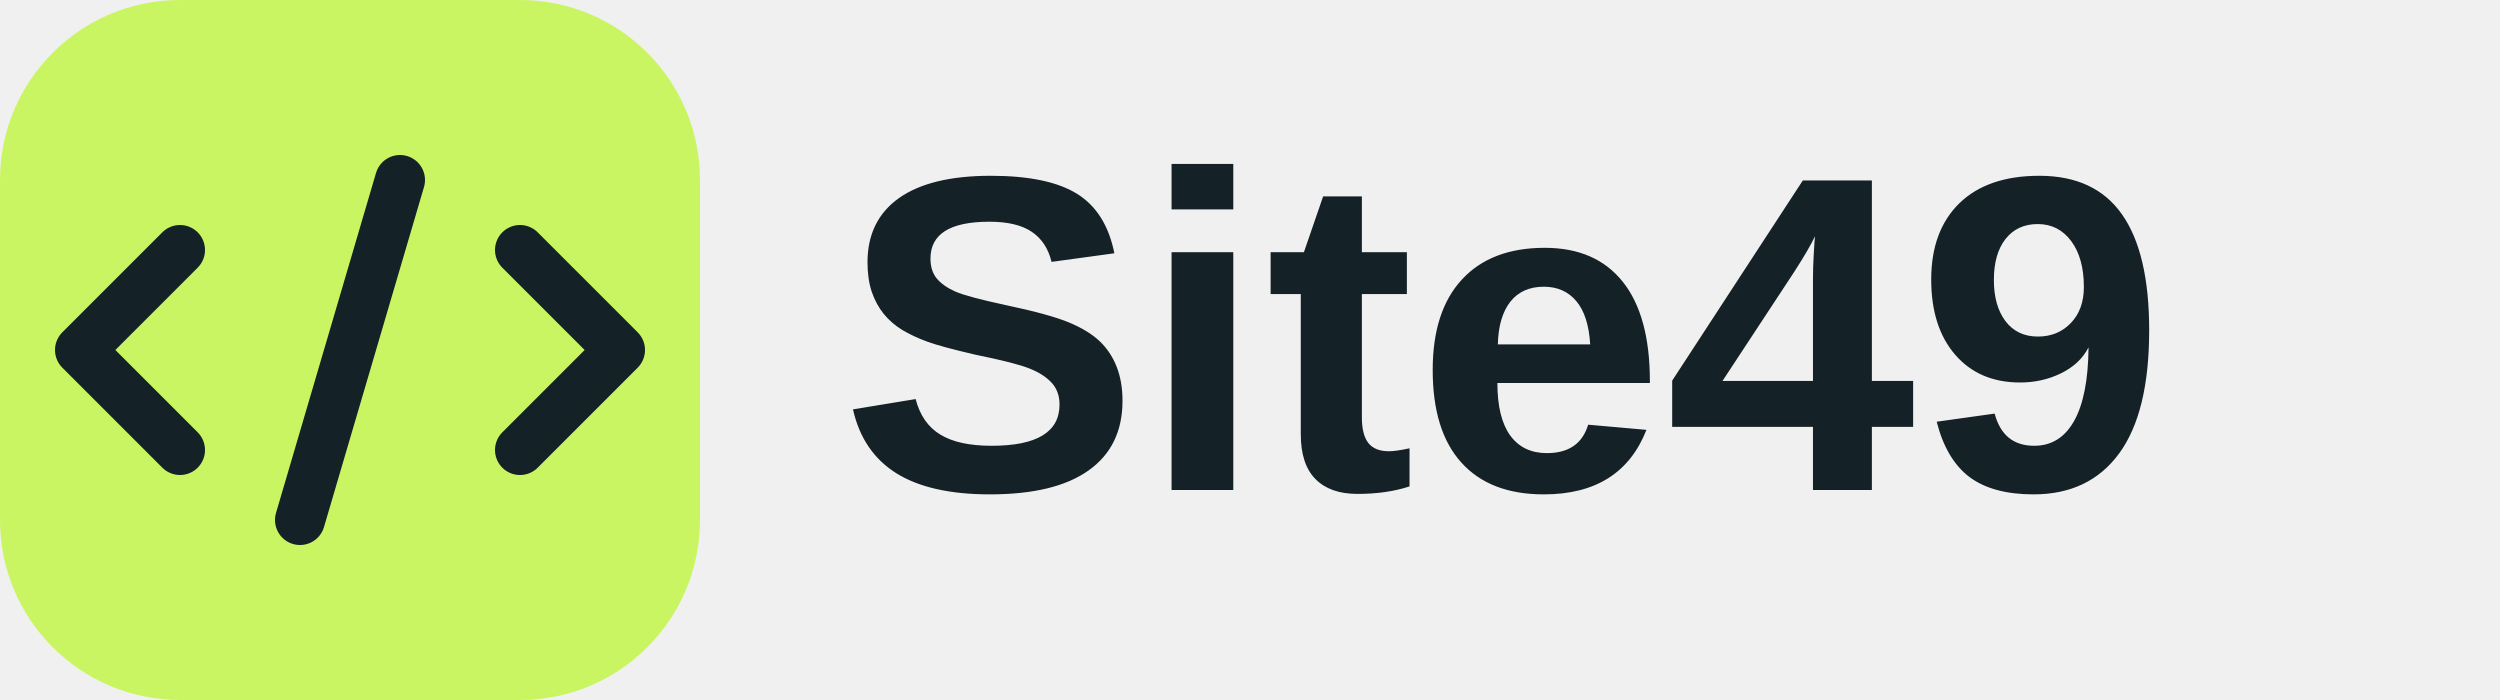
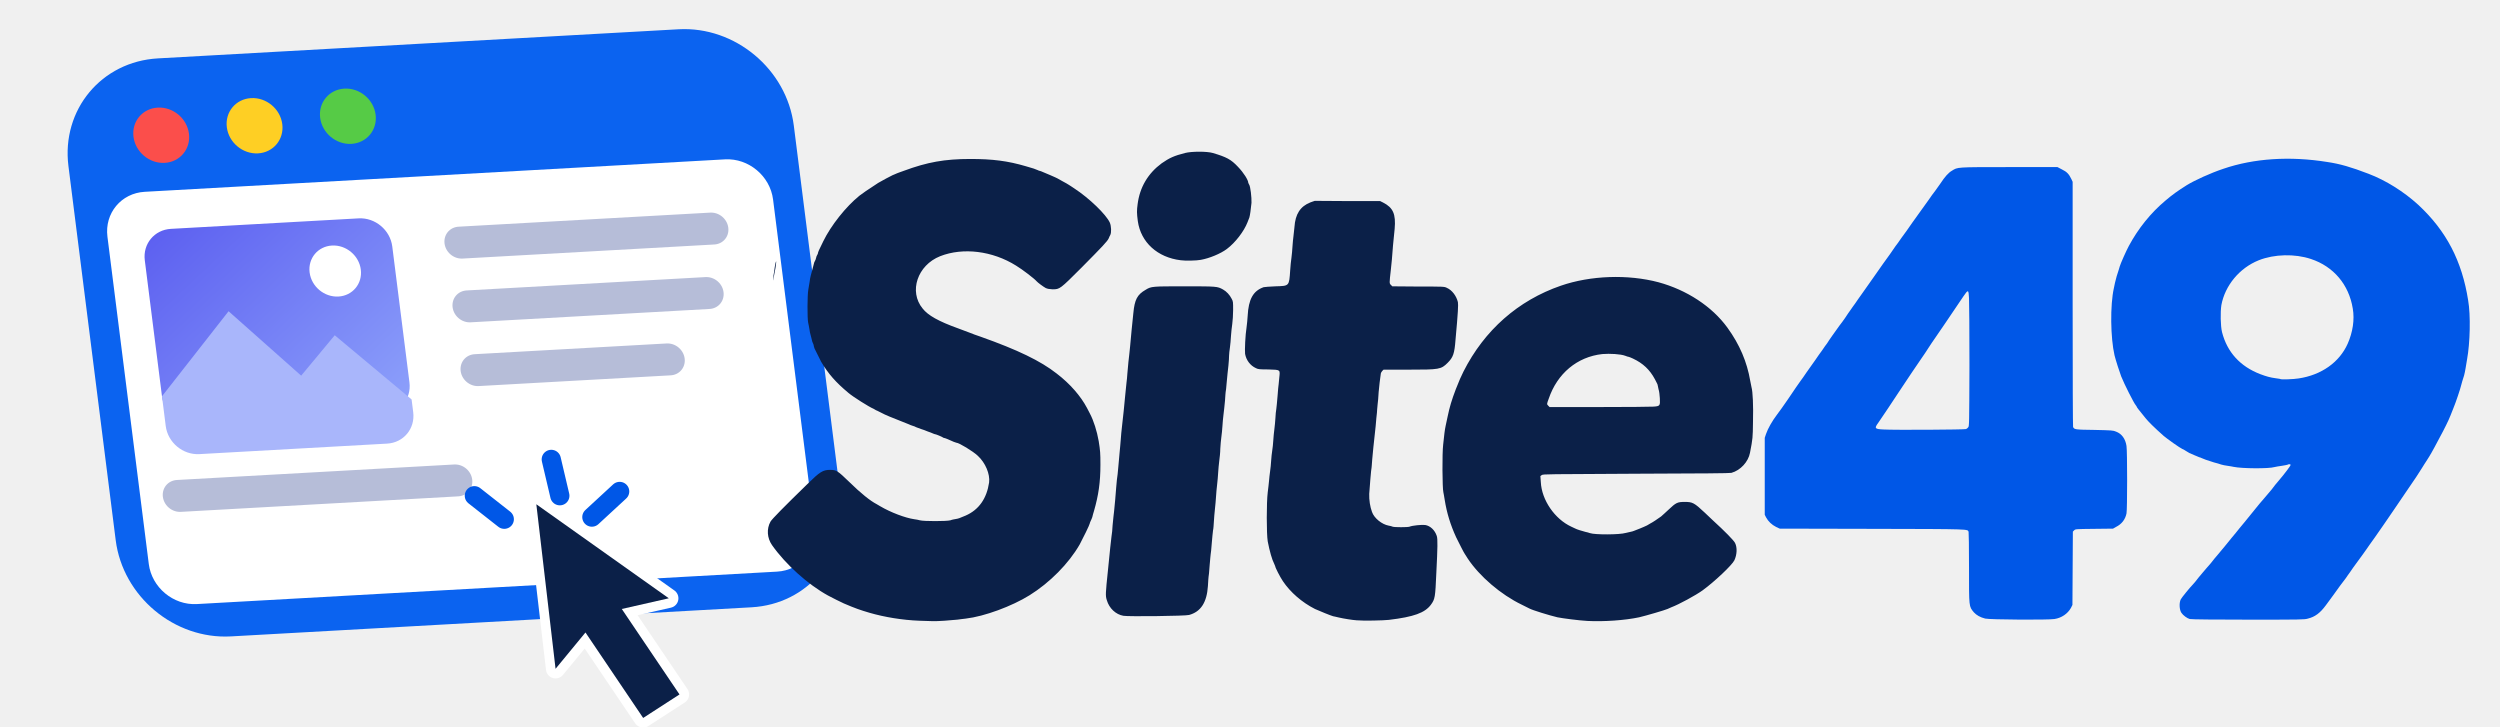
- <svg xmlns="http://www.w3.org/2000/svg" width="250" height="70" viewBox="0 0 250 70" role="img" aria-label="Site49">
-   <rect width="70" height="70" rx="18" fill="#c9f563" />
-   <path d="m18 25-10 10 10 10m34-20 10 10-10 10M40 18 30 52" fill="none" stroke="#142126" stroke-width="5" stroke-linecap="round" stroke-linejoin="round" />
-   <text x="84" y="49" font-family="Arial,sans-serif" font-size="45" font-weight="800" fill="#142126">Site49</text>
+ <svg xmlns="http://www.w3.org/2000/svg" viewBox="40 410 1170 340" width="1170" height="340" role="img" aria-label="Site49">
+   <defs>
+     <linearGradient id="s49ta" x1="0" y1="0" x2="1" y2="1">
+       <stop offset="0" stop-color="#5b5ef0" />
+       <stop offset="1" stop-color="#8ea2fb" />
+     </linearGradient>
+   </defs>
+   <g transform="translate(66 440) rotate(-3.2) skewX(4)">
+     <rect width="340" height="272" rx="48" fill="#0b63f0" />
+     <circle cx="45" cy="36" r="13" fill="#fb4e4b" />
+     <circle cx="89" cy="34" r="13" fill="#fecf24" />
+     <circle cx="133" cy="32" r="13" fill="#56cb46" />
+     <rect x="14" y="62" width="312" height="194" rx="20" fill="#fff" />
+     <rect x="30" y="80" width="116" height="92" rx="14" fill="url(#s49ta)" />
+     <path d="M30 158l36-38 30 32 18-18 32 32v-0 6a14 14 0 0 1-14 14H44a14 14 0 0 1-14-14z" fill="#a9b6fb" />
+     <circle cx="118" cy="104" r="12" fill="#fff" />
+     <g stroke="#b6bdd8" stroke-width="15" stroke-linecap="round">
+       <path d="M178 94h118M178 124h112M178 154h90M32 205h130" />
+     </g>
+   </g>
+   <g fill="none" stroke="#0057e7" stroke-width="9" stroke-linecap="round">
+     <path d="M262 642l14 11M298 625l4 17M330 640l-13 12" />
+   </g>
+   <path d="M291 646l62 44-22 5 27 40-17 11-27-40-14 17z" fill="#0b2048" stroke="#fff" stroke-width="9" stroke-linejoin="round" paint-order="stroke" />
+   <path d="M470.2 700.5C462.3 700.2 453.9 698.8 447.0 696.8C442.6 695.5 440.5 694.8 434.9 692.4C433.7 691.9 429.2 689.6 427.5 688.7C418.2 683.6 407.7 674.2 401.3 665.1C399.0 661.8 398.7 657.5 400.6 654.1C401.3 652.9 406.9 647.2 417.9 636.5C423.7 630.8 425.1 629.9 428.5 629.9C431.5 629.9 432.1 630.4 437.4 635.5C442.9 640.9 447.3 644.4 450.2 645.9C450.6 646.1 451.3 646.5 451.9 646.9C456.8 649.8 463.7 652.4 467.9 653.0C468.7 653.1 469.9 653.3 470.5 653.5C472.3 654.0 483.0 654.0 484.8 653.5C485.5 653.2 486.7 653.0 487.3 652.9C488.5 652.7 488.9 652.6 491.9 651.3C498.1 648.6 501.8 643.3 502.9 635.8C503.4 631.9 501.2 626.6 497.6 623.3C495.4 621.2 488.8 617.2 487.6 617.2C487.5 617.2 487.0 617.0 486.4 616.8C484.2 615.8 482.3 615.0 482.0 615.0C481.8 615.0 481.5 614.9 481.4 614.8C481.1 614.5 478.0 613.2 477.6 613.2C477.5 613.2 477.1 613.1 476.7 612.9C476.2 612.7 475.1 612.2 474.1 611.9C473.2 611.5 471.8 611.0 471.1 610.8C470.4 610.5 469.6 610.2 469.2 610.1C468.9 610.0 468.4 609.8 468.1 609.6C467.9 609.5 467.3 609.3 466.9 609.2C466.5 609.1 465.8 608.8 465.4 608.6C465.0 608.4 463.2 607.7 461.4 607.0C459.6 606.3 457.8 605.6 457.4 605.4C457.0 605.2 456.5 605.0 456.4 605.0C456.2 605.0 452.1 603.1 451.5 602.7C451.3 602.6 450.8 602.4 450.5 602.2C450.2 602.1 449.7 601.9 449.5 601.7C449.3 601.6 449.0 601.4 448.8 601.3C446.8 600.5 439.2 595.7 437.1 593.9C431.1 588.9 427.6 584.9 424.3 579.3C423.6 578.0 423.1 577.0 421.2 573.1C421.0 572.5 420.8 571.9 420.8 571.6C420.8 571.4 420.6 570.9 420.4 570.5C420.2 570.2 420.0 569.4 419.9 568.9C419.8 568.3 419.5 567.4 419.4 566.9C419.2 566.3 418.9 565.0 418.8 564.0C418.6 563.0 418.4 561.6 418.2 560.9C417.8 558.9 417.8 548.1 418.3 545.5C418.5 544.3 418.8 542.7 418.9 541.9C419.0 541.0 419.2 539.8 419.4 539.1C420.2 536.0 420.5 534.8 420.8 533.8C420.9 533.1 421.2 532.4 421.4 532.1C421.6 531.9 421.8 531.2 421.9 530.8C422.0 530.3 422.2 529.7 422.4 529.4C422.6 529.1 422.8 528.7 422.8 528.5C422.8 528.1 423.2 527.1 425.3 522.9C428.9 515.5 435.9 506.7 442.2 501.6C443.9 500.3 445.5 499.2 451.0 495.6C452.0 495.0 457.5 492.0 457.7 492.0C457.8 492.0 458.3 491.8 458.9 491.5C459.4 491.3 460.2 490.9 460.6 490.8C461.0 490.7 462.2 490.2 463.1 489.9C473.9 485.9 482.1 484.4 494.1 484.4C504.5 484.4 511.6 485.3 520.1 487.8C521.5 488.2 523.1 488.7 523.8 488.9C524.4 489.1 525.2 489.4 525.6 489.6C526.0 489.8 526.5 490.0 526.7 490.0C526.8 490.0 527.4 490.2 527.8 490.4C528.3 490.6 530.0 491.3 531.6 492.0C533.3 492.7 534.7 493.4 534.9 493.5C535.0 493.6 536.1 494.2 537.4 494.9C538.6 495.5 539.9 496.3 540.2 496.5C540.6 496.7 541.7 497.5 542.8 498.2C549.7 502.7 557.7 510.4 559.4 514.2C560.1 515.8 560.2 518.9 559.6 520.0C559.4 520.3 559.1 521.0 558.9 521.5C558.3 522.9 556.0 525.3 546.2 535.2C536.1 545.3 536.0 545.4 532.6 545.4C531.0 545.3 530.3 545.2 529.4 544.8C528.3 544.2 525.7 542.3 525.1 541.6C524.2 540.5 518.5 536.1 515.5 534.3C504.5 527.4 490.7 525.7 480.0 529.9C469.4 534.1 465.2 546.4 471.8 554.4C474.3 557.6 479.3 560.4 488.2 563.6C490.2 564.4 492.7 565.3 493.8 565.7C494.8 566.1 497.1 567.0 499.0 567.6C516.2 573.7 527.0 578.9 534.5 584.8C540.8 589.6 545.8 595.4 548.7 600.9C549.1 601.7 549.7 602.9 550.1 603.6C551.8 606.8 553.4 611.8 554.2 616.5C554.9 620.9 555.0 622.0 555.0 627.5C555.0 635.7 554.1 641.8 552.0 649.1C551.7 650.1 551.3 651.4 551.2 652.0C551.0 652.6 550.6 653.5 550.4 653.9C550.2 654.4 550.0 654.8 550.0 655.0C550.0 655.5 546.7 662.2 545.3 664.8C540.2 673.7 531.3 682.7 521.8 688.6C513.6 693.7 500.7 698.5 492.0 699.5C490.8 699.6 489.0 699.9 488.0 700.0C485.4 700.3 478.5 700.8 476.5 700.7C475.6 700.7 472.8 700.6 470.2 700.5ZM782.9 700.6C779.1 700.4 771.4 699.4 768.9 698.9C765.1 698.0 757.3 695.6 755.8 694.8C755.6 694.7 754.0 693.9 752.2 693.0C742.4 688.3 732.4 679.7 726.9 671.4C726.4 670.5 725.7 669.6 725.5 669.2C725.0 668.5 723.0 664.5 721.5 661.5C718.8 655.6 717.1 650.1 716.1 643.8C715.9 642.4 715.6 640.9 715.5 640.4C715.0 638.5 714.9 622.1 715.4 618.1C715.6 616.2 715.9 613.8 716.0 612.7C716.1 611.7 716.4 610.0 716.6 609.1C716.8 608.2 717.2 606.2 717.5 604.9C718.4 600.5 719.4 597.2 721.3 592.2C723.2 587.4 723.5 586.8 724.9 583.9C734.7 564.5 750.5 550.6 770.5 543.7C784.4 538.9 801.9 538.3 816.2 542.1C829.4 545.7 841.2 553.4 848.4 563.3C854.2 571.3 857.6 579.4 859.1 588.2C859.3 589.3 859.6 590.6 859.7 591.2C860.3 593.2 860.6 599.9 860.4 607.4C860.3 615.0 860.3 615.1 859.0 621.9C858.2 626.1 854.6 630.1 850.3 631.3C849.7 631.5 836.7 631.6 805.9 631.7C764.1 631.9 762.3 631.9 761.6 632.3L760.9 632.8L761.1 635.6C761.5 644.0 767.6 652.9 775.4 656.5C776.1 656.8 776.8 657.2 777.1 657.3C778.0 657.8 780.4 658.5 781.9 658.9C782.7 659.1 783.7 659.3 784.1 659.5C786.3 660.3 797.9 660.3 800.9 659.4C801.6 659.2 802.6 659.0 803.1 658.9C803.6 658.8 804.4 658.6 804.8 658.4C805.3 658.2 806.5 657.7 807.6 657.3C808.7 656.9 810.1 656.2 810.8 655.9C811.4 655.5 812.2 655.1 812.5 654.9C813.2 654.6 815.9 652.8 817.4 651.7C817.9 651.2 819.5 649.9 820.8 648.6C824.4 645.2 825.0 644.9 828.5 644.9C832.1 644.9 832.9 645.3 837.8 649.9C838.8 650.9 840.5 652.5 841.6 653.5C847.3 658.7 851.4 662.9 852.0 664.1C853.1 666.3 852.9 669.6 851.7 672.2C850.6 674.5 842.3 682.3 836.8 686.3C833.6 688.6 825.7 692.9 822.2 694.2C821.5 694.5 820.6 694.9 820.4 695.0C819.0 695.6 810.5 698.1 807.1 698.9C800.5 700.3 790.7 701.0 782.9 700.6ZM674.9 700.3C673.1 700.2 668.7 699.5 666.6 699.0C665.5 698.7 664.3 698.5 663.9 698.4C662.8 698.1 657.6 696.0 655.4 695.0C649.3 691.9 643.9 687.2 640.4 682.0C639.0 679.9 636.8 675.6 636.8 675.0C636.8 674.9 636.5 674.3 636.3 673.8C635.3 671.9 634.2 668.0 633.3 663.4C632.7 659.9 632.7 645.0 633.3 640.4C633.5 638.7 633.8 636.4 633.9 635.1C634.0 633.9 634.2 631.9 634.4 630.6C634.6 629.4 634.8 627.1 634.9 625.6C635.0 624.1 635.2 622.0 635.4 620.9C635.6 619.8 635.8 617.6 635.9 616.1C636.0 614.6 636.2 612.2 636.4 610.9C636.6 609.5 636.8 607.1 636.9 605.6C637.0 604.1 637.1 602.3 637.3 601.5C637.4 600.7 637.7 598.0 637.9 595.3C638.1 592.7 638.3 590.2 638.4 589.9C638.4 589.6 638.6 588.2 638.7 586.8C639.1 582.9 639.4 583.1 633.6 582.9C629.5 582.9 628.7 582.8 627.8 582.3C625.1 581.1 623.2 578.5 622.7 575.6C622.5 573.9 622.8 566.8 623.4 563.1C623.6 561.8 623.8 559.4 623.9 557.9C624.3 550.0 626.5 546.1 631.4 544.4C631.8 544.3 634.3 544.1 636.9 544.0C643.4 543.8 643.3 544.0 643.8 536.6C643.9 534.7 644.2 532.0 644.4 530.6C644.6 529.2 644.8 526.8 644.9 525.1C645.0 523.5 645.2 521.6 645.3 520.9C645.4 520.2 645.6 518.1 645.8 516.3C646.2 510.2 648.5 506.6 653.3 504.7L655.3 504.0L670.6 504.1L685.9 504.1L687.3 504.8C692.0 507.2 693.3 510.2 692.7 517.1C692.2 521.4 691.6 528.4 691.4 531.5C691.3 532.5 691.1 534.7 690.9 536.4C690.2 542.5 690.2 542.6 690.9 543.3L691.6 544.0L703.7 544.1C715.6 544.1 715.9 544.1 717.1 544.7C719.6 545.8 721.6 548.5 722.3 551.4C722.5 552.7 722.4 555.8 721.2 568.8C720.7 575.5 720.1 577.2 717.5 579.8C714.4 582.9 713.6 583.0 699.2 583.0L687.5 583.0L686.9 583.6C686.6 583.9 686.2 584.6 686.2 585.0C685.8 587.6 685.5 590.5 685.2 593.6C685.1 595.5 684.9 598.2 684.7 599.5C684.6 600.8 684.4 602.5 684.4 603.2C684.3 604.0 684.0 606.8 683.8 609.5C682.8 618.5 682.5 621.6 682.2 625.0C682.1 626.9 681.9 628.5 681.9 628.8C681.7 629.3 681.0 638.1 680.8 641.1C680.7 644.0 681.2 647.2 682.1 649.6C683.1 652.5 686.7 655.4 689.9 656.0C690.6 656.1 691.4 656.3 691.8 656.5C692.7 656.8 698.7 656.8 699.6 656.5C701.1 655.9 705.5 655.5 707.0 655.7C709.4 656.1 711.5 658.1 712.4 660.8C712.9 662.2 712.8 666.3 712.2 678.2C711.7 689.6 711.6 690.4 709.6 693.1C706.8 696.8 701.7 698.7 690.0 700.1C687.4 700.4 678.0 700.6 674.9 700.3ZM565.8 698.2C562.2 697.6 559.1 694.7 558.0 690.9C557.3 688.8 557.4 687.7 558.5 677.1C558.9 673.3 559.4 668.4 559.6 666.2C559.8 664.1 560.1 661.7 560.2 660.9C560.4 660.0 560.6 657.7 560.7 655.8C560.9 653.8 561.1 652.0 561.1 651.8C561.2 651.5 561.5 648.1 561.9 644.0C562.2 639.9 562.6 635.7 562.7 634.6C562.9 633.5 563.2 630.7 563.4 628.2C563.6 625.8 563.9 622.8 564.0 621.5C564.1 620.2 564.4 617.7 564.5 615.9C564.6 614.1 564.9 611.2 565.1 609.5C565.6 605.2 566.2 599.6 566.6 595.0C566.8 592.9 567.1 590.2 567.2 589.1C567.4 588.0 567.5 586.1 567.6 584.9C567.7 583.6 567.9 581.2 568.1 579.4C568.3 577.6 568.7 574.3 568.9 572.0C569.1 569.7 569.4 566.3 569.6 564.4C569.8 562.5 570.2 559.0 570.4 556.6C571.0 550.2 572.2 547.9 576.2 545.6C578.8 544.0 579.3 544.0 594.3 544.0C609.5 544.0 609.7 544.0 612.4 545.5C614.0 546.4 615.5 548.0 616.4 549.8C617.1 551.1 617.1 551.2 617.1 555.1C617.1 557.2 616.9 560.2 616.7 561.6C616.5 563.0 616.2 565.5 616.1 567.2C616.0 568.9 615.8 571.4 615.6 572.7C615.4 574.0 615.2 575.7 615.2 576.5C615.2 577.2 615.1 579.3 614.9 581.1C614.7 582.9 614.3 586.4 614.1 588.9C613.9 591.3 613.7 593.4 613.6 593.5C613.6 593.6 613.4 595.4 613.3 597.5C613.1 599.6 612.8 602.6 612.6 604.0C612.4 605.4 612.2 607.9 612.1 609.4C612.0 610.9 611.8 613.2 611.6 614.5C611.4 615.8 611.2 618.3 611.1 620.0C611.1 621.7 610.8 624.3 610.6 625.8C610.4 627.2 610.2 629.7 610.1 631.2C610.0 632.8 609.8 635.4 609.6 636.9C609.4 638.4 609.2 640.9 609.1 642.4C609.0 643.9 608.8 646.5 608.6 648.1C608.4 649.8 608.2 652.4 608.1 654.0C608.0 655.6 607.9 657.5 607.7 658.2C607.6 659.0 607.3 661.7 607.1 664.3C606.9 666.8 606.7 669.1 606.6 669.3C606.6 669.5 606.3 671.9 606.1 674.7C605.9 677.5 605.7 679.9 605.6 680.0C605.6 680.1 605.4 682.0 605.3 684.3C604.8 691.9 602.0 696.3 596.5 697.8C595.0 698.3 568.0 698.6 565.8 698.2ZM813.8 600.3C816.9 600.1 817.0 599.9 816.8 596.3C816.7 594.8 816.5 593.0 816.2 592.2C816.0 591.3 815.8 590.5 815.8 590.3C815.8 590.0 815.5 589.4 814.5 587.5C812.1 583.0 808.9 580.0 804.2 577.8C803.3 577.4 802.4 577.0 802.2 577.0C802.0 577.0 801.3 576.8 800.6 576.5C798.5 575.7 793.4 575.4 789.9 575.7C778.1 577.0 768.8 584.8 764.8 596.6C763.8 599.3 763.9 599.1 764.6 599.9L765.2 600.5L788.4 600.5C801.2 600.5 812.6 600.4 813.8 600.3ZM401.8 541.1C401.8 540.7 401.9 539.7 402.0 538.9C402.2 538.0 402.4 536.3 402.6 534.9C402.8 533.5 403.1 532.4 403.2 532.3C403.4 532.1 403.0 535.4 402.7 536.6C402.6 537.2 402.3 538.6 402.1 539.8C401.9 540.9 401.8 541.5 401.8 541.1ZM592.6 531.8C581.7 530.5 573.9 523.4 572.5 513.5C572.0 509.7 572.0 508.6 572.4 505.6C573.4 497.6 577.3 491.1 583.7 486.4C587.3 483.9 589.5 482.9 594.6 481.6C597.7 480.8 604.9 480.8 607.6 481.6C614.0 483.5 616.1 484.6 619.3 488.0C622.1 490.9 624.2 494.3 624.2 495.6C624.2 495.7 624.4 496.1 624.6 496.4C625.2 497.2 625.8 502.5 625.7 504.9C625.4 508.0 625.0 510.8 624.7 511.8C624.5 512.2 624.1 513.3 623.8 514.1C622.2 518.2 618.2 523.5 614.2 526.5C611.3 528.7 606.0 530.9 602.0 531.6C600.3 532.0 594.5 532.1 592.6 531.8Z" fill="#0b2048" fill-rule="evenodd" />
+   <path d="M969.1 699.5C966.7 698.9 965.0 697.9 963.8 696.6C961.4 693.7 961.5 694.3 961.5 675.6C961.5 666.0 961.4 659.3 961.3 658.9C960.7 657.6 963.2 657.6 916.4 657.5L872.9 657.4L871.2 656.6C869.2 655.6 867.5 654.0 866.5 652.1L865.9 650.9L865.9 632.9L865.9 614.9L866.5 613.1C867.4 610.5 869.4 607.0 871.6 604.1C872.3 603.2 875.2 599.2 876.8 596.8C879.9 592.2 881.6 589.7 882.7 588.2C883.3 587.5 884.4 585.8 885.3 584.5C886.2 583.2 887.6 581.3 888.2 580.4C888.9 579.4 890.3 577.5 891.2 576.1C892.2 574.8 893.5 572.9 894.1 572.0C894.8 571.1 895.6 570.0 895.9 569.4C896.4 568.6 898.0 566.4 901.0 562.2C901.5 561.6 902.6 560.1 903.5 558.8C904.4 557.4 905.5 555.8 906.1 555.0C906.6 554.3 907.6 552.8 908.3 551.9C909.0 550.9 910.2 549.1 911.1 547.9C911.9 546.7 914.4 543.2 916.6 540.1C918.8 536.9 920.9 533.9 921.3 533.4C922.5 531.8 926.5 526.2 927.1 525.2C927.5 524.8 928.7 523.0 929.9 521.3C931.1 519.7 933.5 516.4 935.1 514.0C936.8 511.7 939.3 508.1 940.7 506.2C942.1 504.2 943.7 502.1 944.1 501.4C944.6 500.7 945.4 499.6 945.9 499.0C946.3 498.4 947.3 497.0 948.1 495.9C950.2 492.7 951.9 490.8 953.5 489.9C956.3 488.2 955.1 488.2 980.2 488.2L1002.9 488.2L1005.0 489.3C1007.3 490.4 1008.3 491.5 1009.4 493.8L1010.0 495.1L1010.0 552.2C1010.0 587.7 1010.1 609.5 1010.2 609.8C1010.7 611.0 1011.1 611.1 1020.2 611.2C1028.5 611.4 1028.9 611.4 1030.3 612.0C1033.0 613.0 1034.7 615.4 1035.2 618.7C1035.6 621.2 1035.6 648.5 1035.2 650.3C1034.6 653.2 1032.9 655.3 1030.3 656.6L1028.9 657.4L1020.1 657.5C1011.3 657.6 1011.3 657.6 1010.7 658.2L1010.1 658.8L1010.0 675.9L1009.9 693.1L1009.2 694.5C1007.7 697.2 1004.8 699.2 1001.5 699.7C998.4 700.2 971.2 700.0 969.1 699.5ZM1064.8 699.7C1063.6 699.4 1061.7 698.0 1060.9 696.8C1059.9 695.3 1059.8 692.1 1060.6 690.5C1061.0 689.7 1064.9 684.9 1066.3 683.5C1066.6 683.2 1067.9 681.7 1069.0 680.2C1070.2 678.8 1071.9 676.7 1072.9 675.6C1073.9 674.5 1075.1 673.1 1075.6 672.4C1076.1 671.8 1076.9 670.7 1077.5 670.1C1081.2 665.7 1082.9 663.6 1084.5 661.6C1085.5 660.4 1087.2 658.4 1088.1 657.2C1089.1 656.1 1091.7 652.8 1094.0 650.0C1096.2 647.2 1098.9 644.0 1099.9 642.9C1100.9 641.8 1102.3 640.0 1103.2 639.0C1104.0 637.9 1105.4 636.1 1106.4 635.0C1109.3 631.6 1112.0 628.0 1112.0 627.6C1112.0 627.2 1111.2 627.1 1110.5 627.5C1110.3 627.6 1109.1 627.8 1107.9 628.0C1106.6 628.2 1105.1 628.4 1104.4 628.6C1101.8 629.4 1089.1 629.3 1085.4 628.5C1084.8 628.4 1083.5 628.1 1082.5 628.0C1081.5 627.9 1080.2 627.6 1079.5 627.4C1078.9 627.2 1077.4 626.7 1076.1 626.4C1072.6 625.3 1071.2 624.8 1070.4 624.4C1070.0 624.2 1069.5 624.0 1069.3 624.0C1069.2 624.0 1068.1 623.5 1066.9 623.0C1065.7 622.5 1064.7 622.0 1064.6 622.0C1064.6 622.0 1063.9 621.6 1063.1 621.1C1062.4 620.6 1061.6 620.2 1061.3 620.1C1060.3 619.7 1054.1 615.3 1052.6 614.0C1048.3 610.2 1045.3 607.2 1044.2 605.8C1041.1 602.0 1040.0 600.6 1040.0 600.4C1040.0 600.3 1039.8 599.9 1039.5 599.6C1038.7 598.7 1034.2 589.9 1032.7 586.1C1032.1 584.6 1030.1 578.4 1029.6 576.3C1027.7 568.1 1027.5 552.8 1029.3 544.8C1029.4 544.1 1029.7 543.1 1029.8 542.4C1030.2 540.6 1031.0 537.8 1031.4 536.8C1031.6 536.3 1031.8 535.4 1032.0 534.8C1032.3 533.6 1035.1 527.3 1036.3 525.1C1040.7 516.9 1046.6 509.6 1053.4 503.9C1056.7 501.1 1058.9 499.5 1063.5 496.6C1067.1 494.4 1074.5 491.0 1080.5 489.0C1094.8 484.1 1111.7 483.0 1129.1 485.8C1135.2 486.7 1140.3 488.2 1148.4 491.3C1156.6 494.4 1165.0 499.7 1171.8 505.9C1184.9 518.1 1192.2 532.1 1195.1 550.6C1196.3 557.5 1196.0 570.5 1194.6 578.1C1194.4 579.2 1194.1 581.1 1193.9 582.3C1193.7 583.5 1193.4 585.0 1193.2 585.7C1192.6 587.5 1192.0 589.5 1191.8 590.4C1191.5 591.8 1189.3 598.4 1188.2 601.0C1186.1 606.4 1185.7 607.2 1183.3 611.9C1180.3 617.6 1178.0 621.9 1176.8 623.8C1176.3 624.5 1175.7 625.5 1175.4 626.0C1175.1 626.5 1174.2 627.8 1173.5 629.0C1172.0 631.5 1170.3 634.0 1165.5 641.0C1163.6 643.8 1161.3 647.2 1160.4 648.5C1157.4 653.0 1154.6 656.9 1151.5 661.4C1149.8 663.8 1147.9 666.4 1147.4 667.2C1146.9 668.0 1145.1 670.4 1143.5 672.6C1141.9 674.8 1140.2 677.1 1139.8 677.8C1139.3 678.5 1138.4 679.7 1137.9 680.5C1137.3 681.3 1136.1 682.9 1135.1 684.2C1133.1 687.0 1130.8 690.2 1128.4 693.4C1125.8 696.9 1123.4 698.7 1120.1 699.5C1118.5 700.0 1116.8 700.0 1092.0 700.0C1077.0 700.0 1065.3 699.9 1064.8 699.7ZM960.1 610.8C960.4 610.7 960.9 610.3 961.1 610.0C961.6 609.5 961.6 609.0 961.7 581.0C961.7 565.4 961.6 551.2 961.5 549.5C961.3 545.4 961.1 545.4 958.8 548.8C950.6 561.0 948.7 563.7 945.9 567.8C944.9 569.2 943.3 571.6 942.4 573.0C941.5 574.4 940.2 576.4 939.6 577.2C937.9 579.6 931.8 588.7 928.3 594.0C926.7 596.5 924.6 599.6 923.8 600.8C923.0 601.9 921.8 603.7 921.1 604.8C920.4 605.8 919.5 607.2 919.0 607.9C917.1 610.5 917.4 610.8 921.5 611.0C926.5 611.3 959.6 611.1 960.1 610.8ZM1115.8 587.1C1126.4 585.5 1134.8 579.6 1138.7 570.9C1141.1 565.5 1142.0 559.6 1141.1 554.4C1139.3 543.2 1132.1 534.7 1121.5 531.2C1114.0 528.7 1104.4 528.9 1097.1 531.8C1088.1 535.4 1081.3 543.6 1079.6 552.8C1079.1 556.0 1079.2 562.5 1079.9 565.4C1082.3 574.8 1088.4 581.5 1097.8 585.1C1100.7 586.2 1102.6 586.7 1104.9 587.0C1106.1 587.2 1107.2 587.3 1107.2 587.4C1107.5 587.7 1113.5 587.5 1115.8 587.1Z" fill="#0057e7" fill-rule="evenodd" />
</svg>
